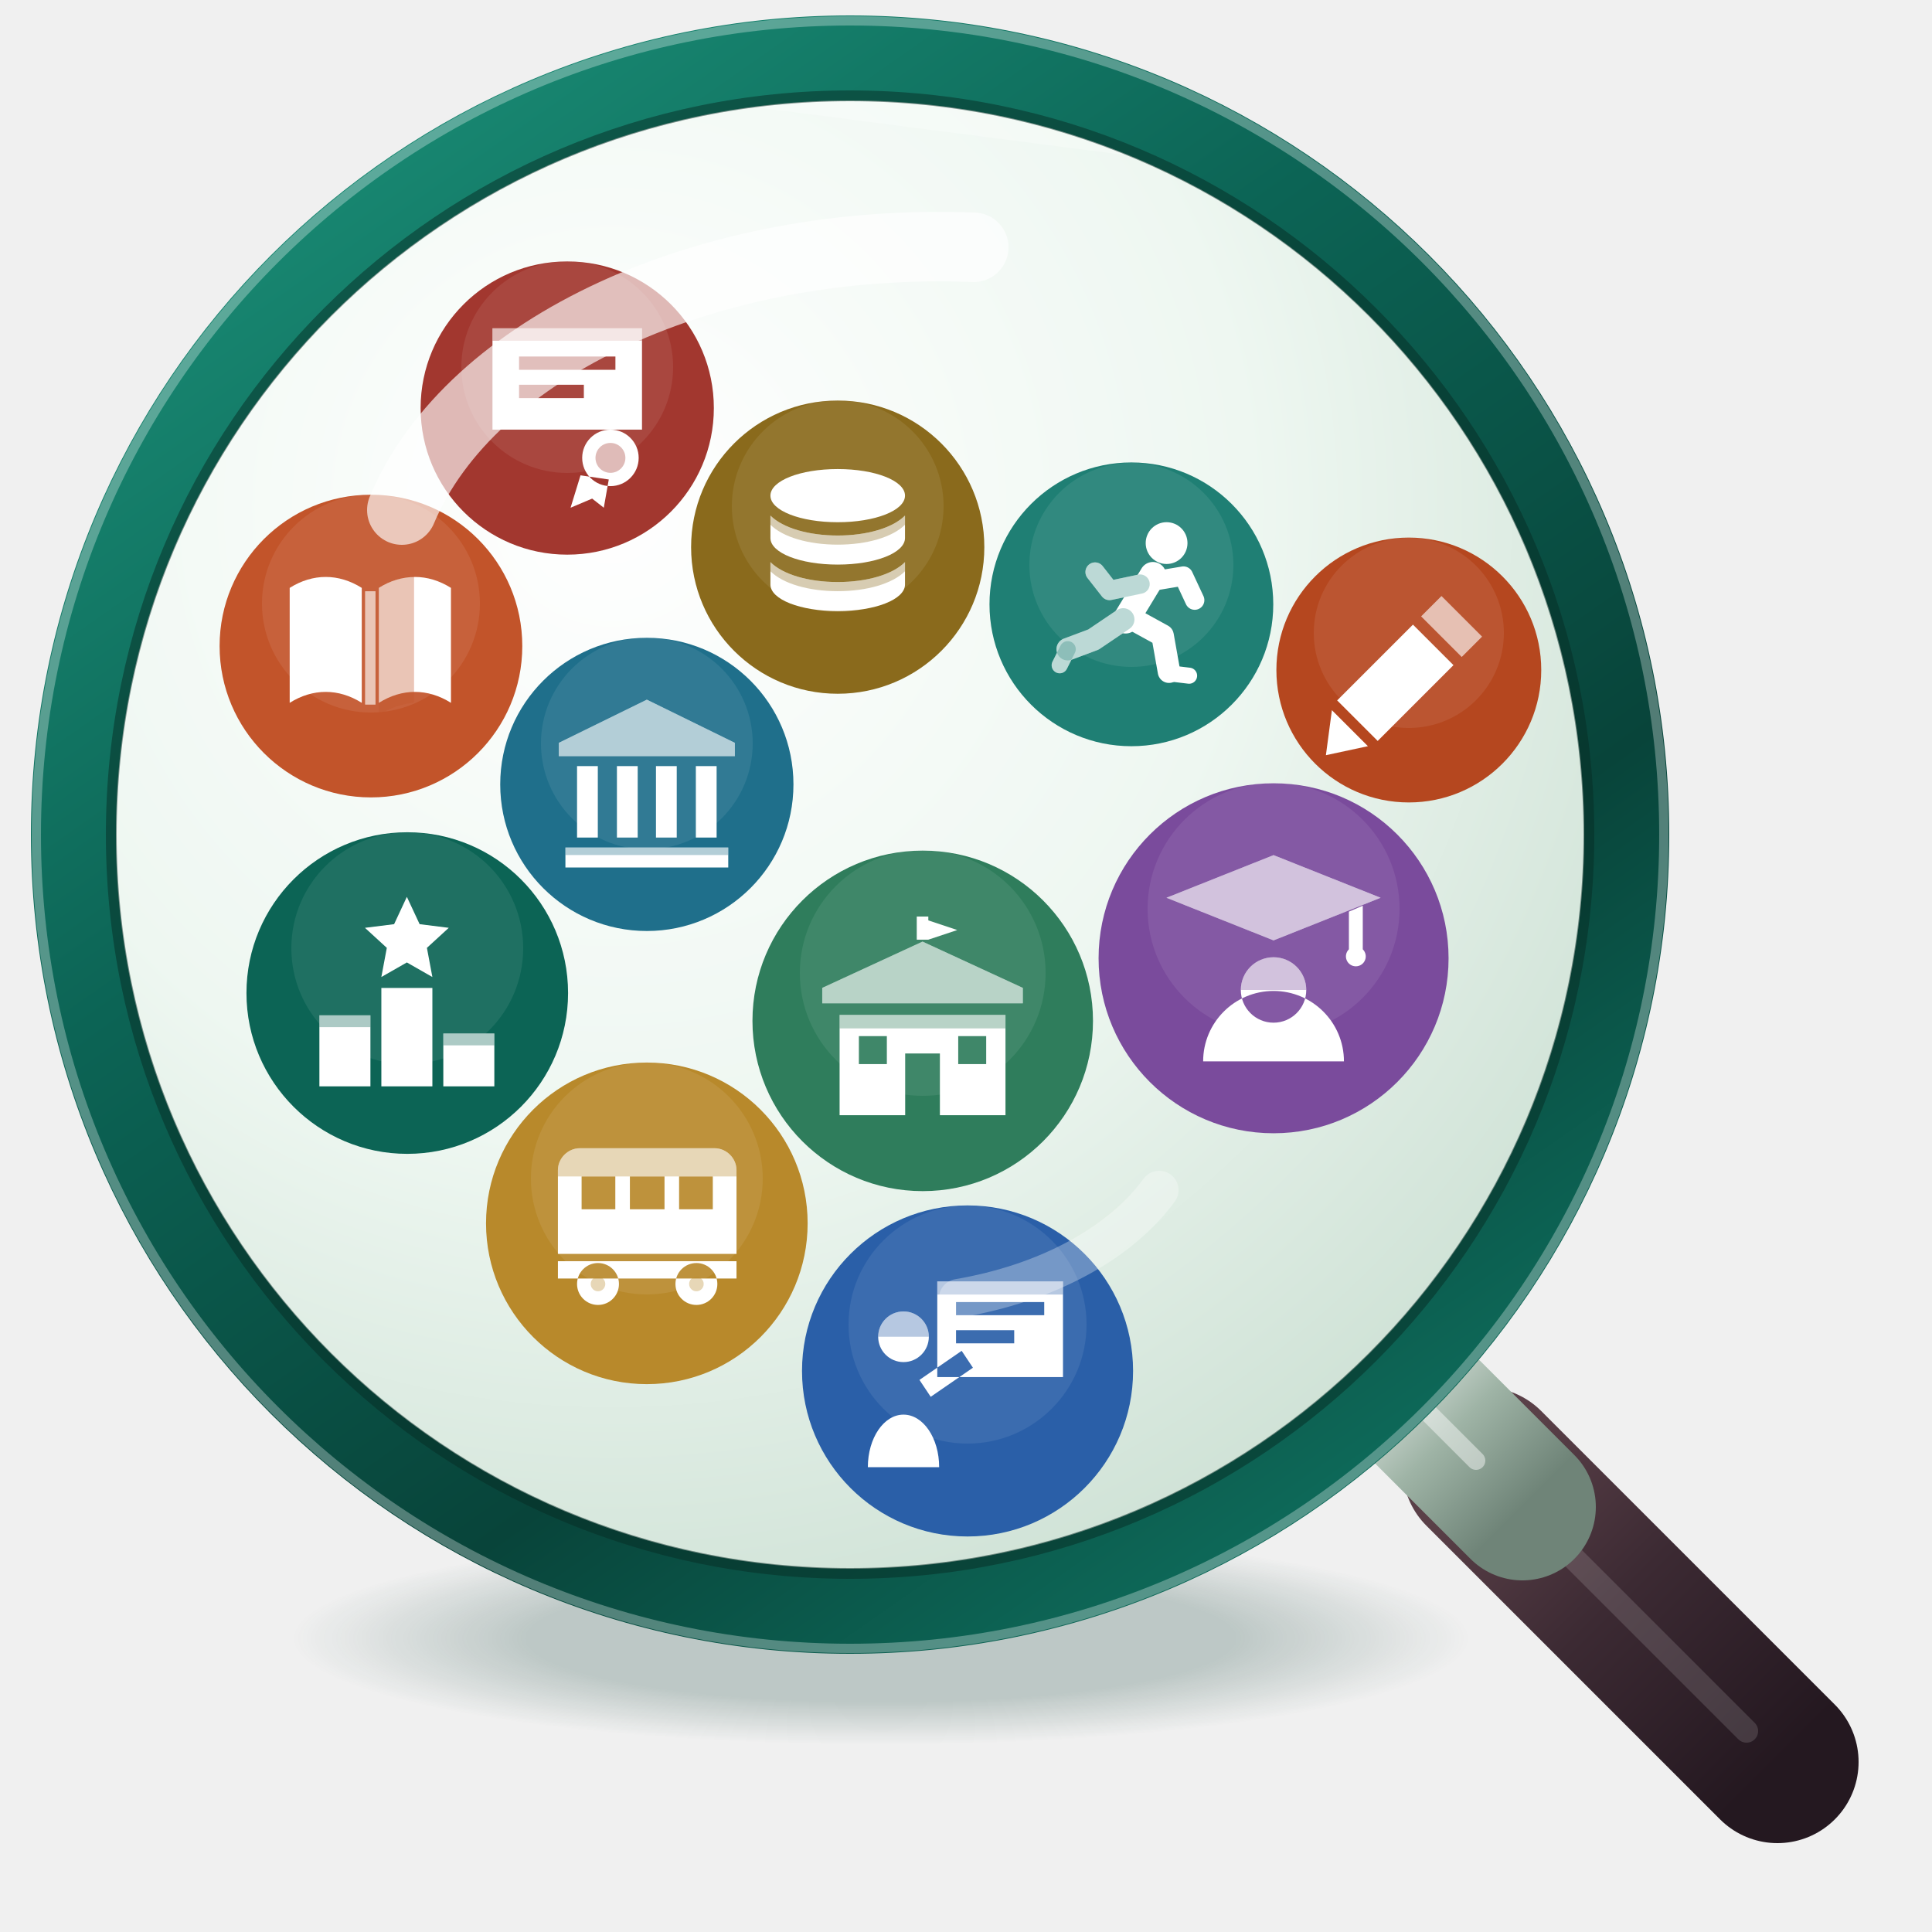
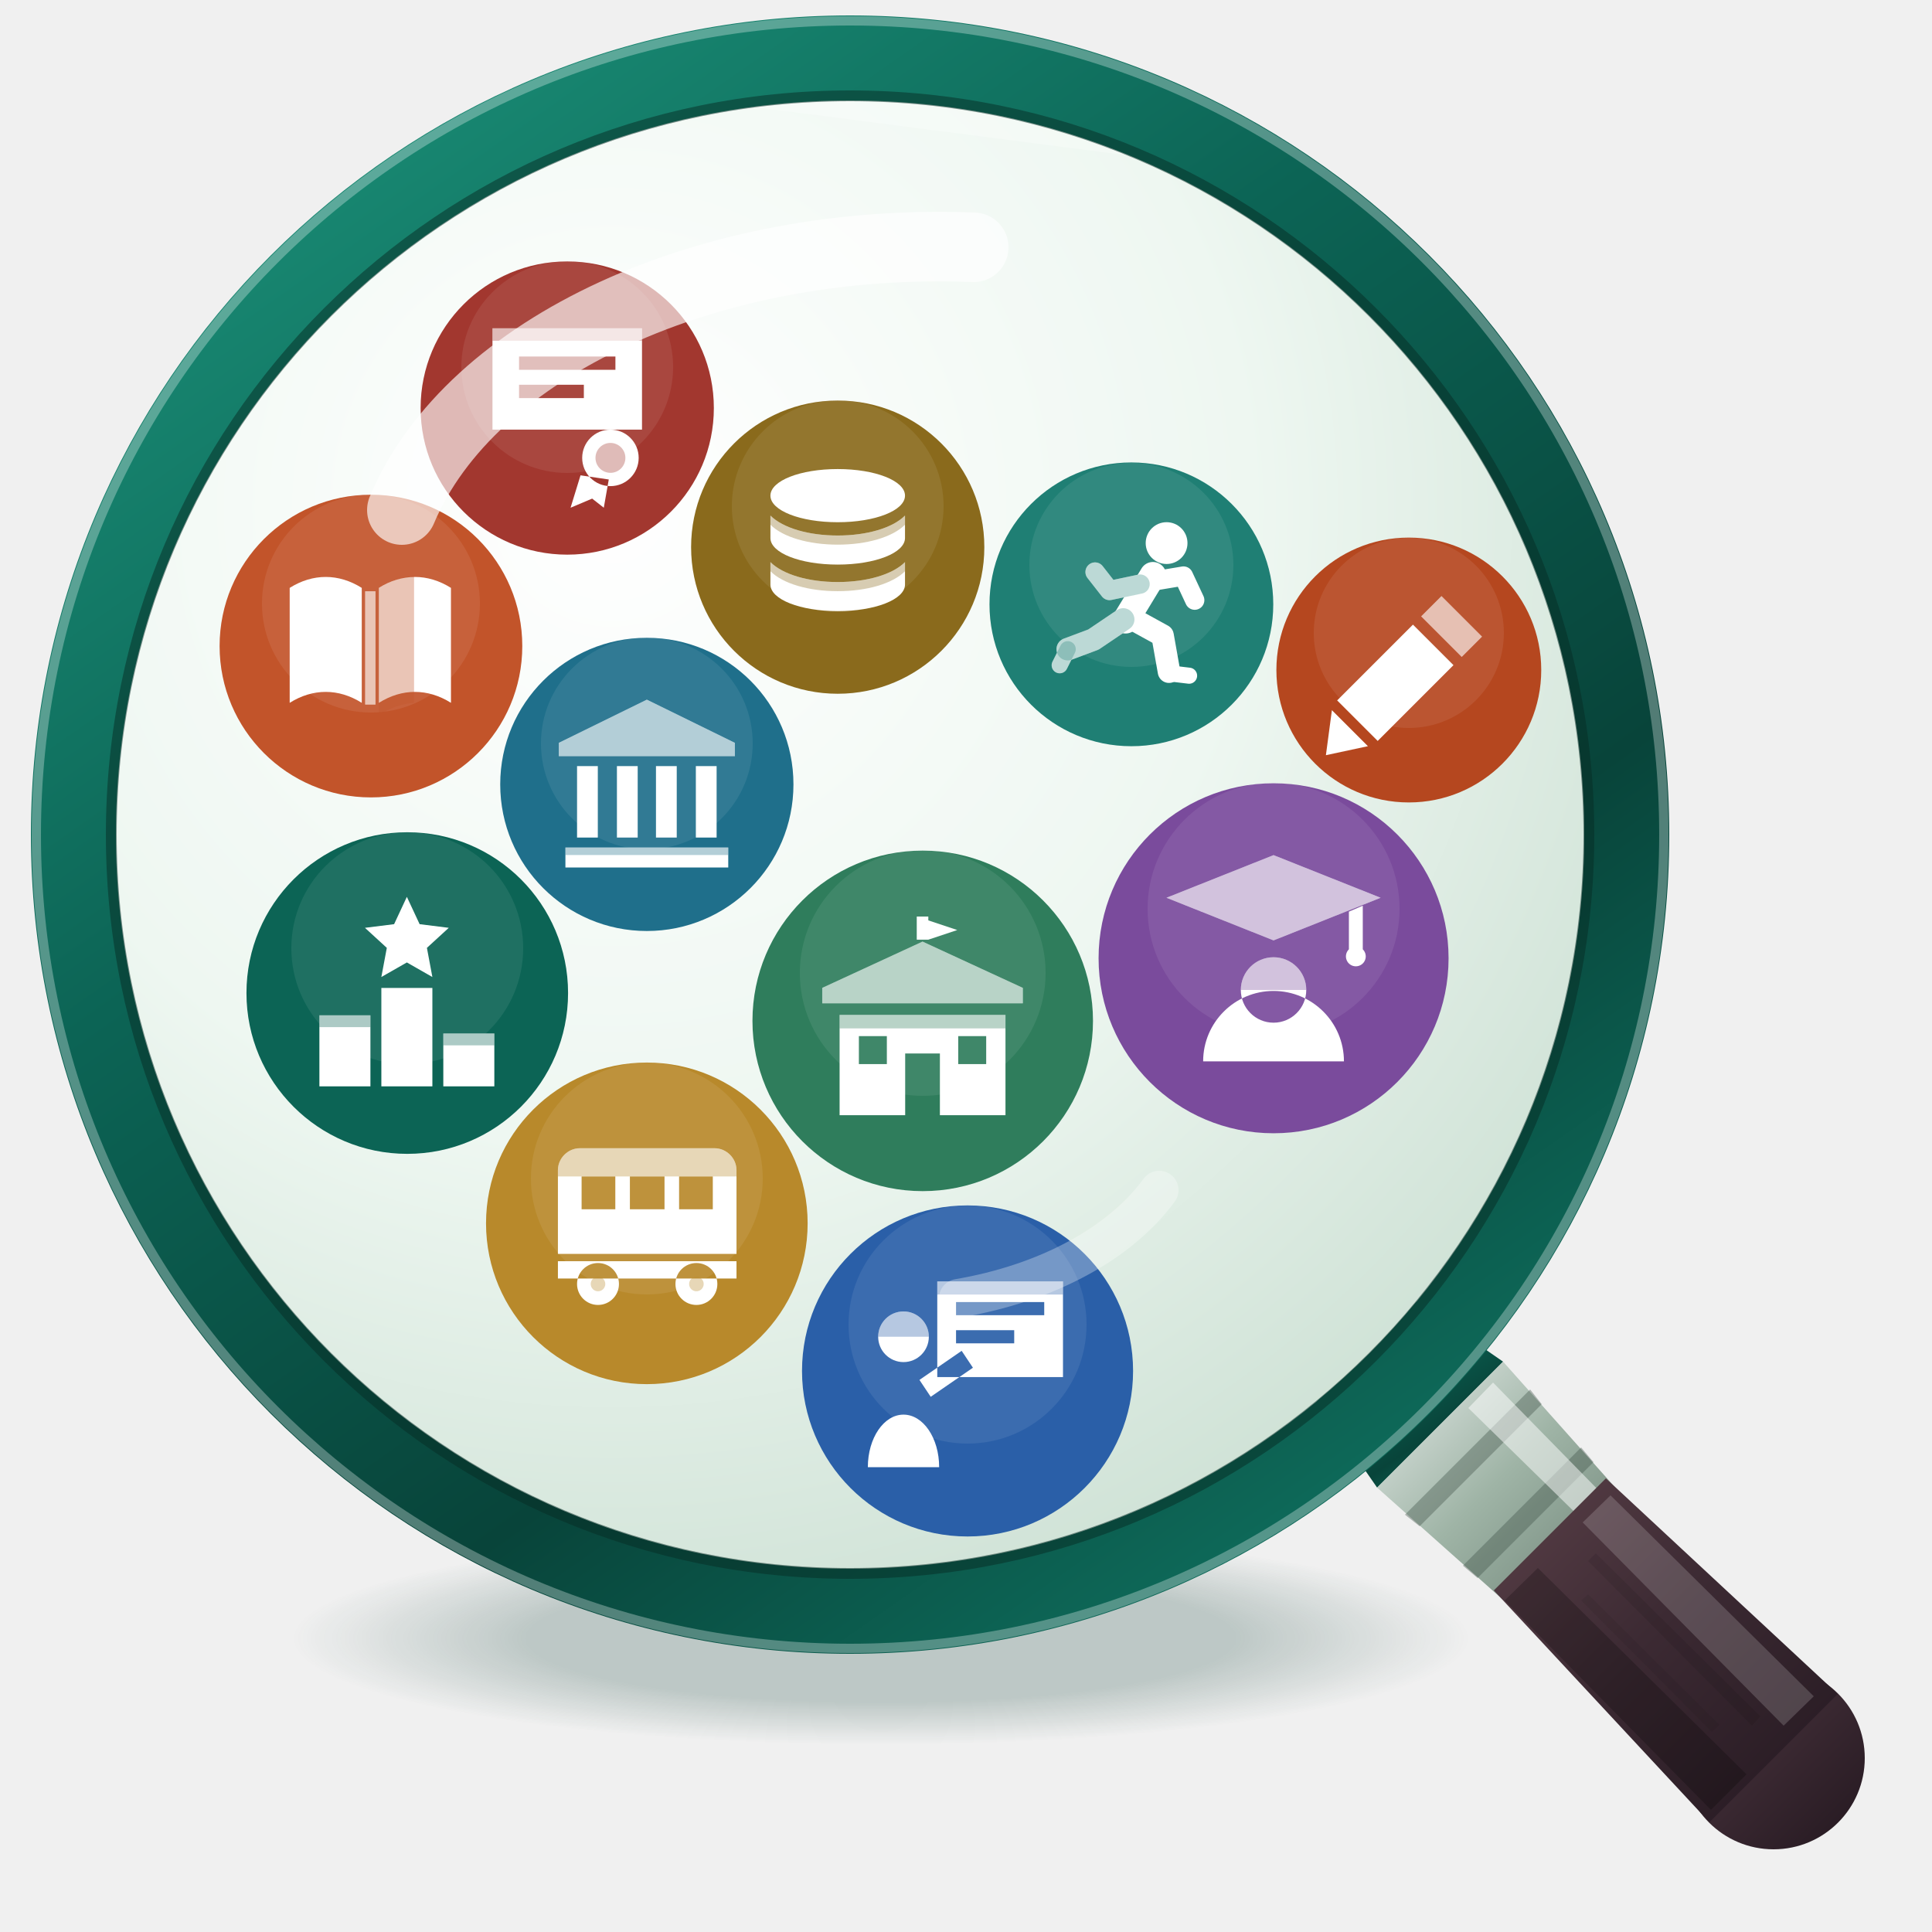
<svg xmlns="http://www.w3.org/2000/svg" viewBox="0 0 250 250" width="250" height="250" role="img" aria-label="Dubai Schools">
  <defs>
    <clipPath id="lensClip">
      <circle cx="110" cy="108" r="95" />
    </clipPath>
    <radialGradient id="glass" cx="34%" cy="28%" r="78%">
      <stop offset="0" stop-color="#ffffff" />
      <stop offset="0.55" stop-color="#eef7f1" />
      <stop offset="1" stop-color="#cfe2d6" />
    </radialGradient>
    <linearGradient id="ringMetal" x1="0.15" y1="0" x2="0.85" y2="1">
      <stop offset="0" stop-color="#1a8d76" />
      <stop offset="0.35" stop-color="#0c6455" />
      <stop offset="0.7" stop-color="#08443a" />
      <stop offset="1" stop-color="#0f7361" />
    </linearGradient>
    <linearGradient id="handleWood" x1="0" y1="0" x2="1" y2="1">
      <stop offset="0" stop-color="#5a4048" />
      <stop offset="0.45" stop-color="#3c2a33" />
      <stop offset="1" stop-color="#241820" />
    </linearGradient>
    <linearGradient id="ferrule" x1="0" y1="0" x2="1" y2="1">
      <stop offset="0" stop-color="#e6ecea" />
      <stop offset="0.5" stop-color="#9fb4a6" />
      <stop offset="1" stop-color="#6f8478" />
    </linearGradient>
    <radialGradient id="drop" cx="50%" cy="50%" r="50%">
      <stop offset="0.6" stop-color="#0b3b31" stop-opacity=".22" />
      <stop offset="1" stop-color="#0b3b31" stop-opacity="0" />
    </radialGradient>
  </defs>
  <ellipse cx="114" cy="212" rx="76.32" ry="13.78" fill="url(#drop)" />
-   <path d="M192 190 L230 228" stroke="url(#handleWood)" stroke-width="21" stroke-linecap="round" fill="none" />
-   <path d="M199 197 L226 224" stroke="#ffffff" stroke-width="3" stroke-linecap="round" fill="none" opacity=".14" />
-   <path d="M178 176 L197 195" stroke="url(#ferrule)" stroke-width="19" stroke-linecap="round" fill="none" />
-   <path d="M183 181 L191 189" stroke="#ffffff" stroke-width="2.4" stroke-linecap="round" fill="none" opacity=".45" />
+   <path d="M170.1 180.8 L178.2 192.5 L194.5 176.2 L182.8 168.1 Z" fill="url(#ringMetal)" />
+   <path d="M178.2 192.5 L194.7 207.2 L209.2 192.7 L194.5 176.2 Z" fill="url(#ferrule)" />
+   <path d="M181.8 196.0 L183.7 197.5 L199.5 181.7 L198.0 179.8 Z" fill="#3f5148" opacity=".38" />
+   <path d="M189.3 202.6 L191.2 204.2 L206.2 189.2 L204.6 187.3 Z" fill="#3f5148" opacity=".38" />
+   <path d="M190.0 182.2 L204.3 196.2 L207.2 193.2 L193.2 178.9 Z" fill="#ffffff" opacity=".5" />
+   <circle cx="229.5" cy="227.5" r="11.8" fill="url(#handleWood)" />
+   <path d="M193.3 205.8 L221.2 235.8 L237.8 219.2 L207.8 191.3 Z" fill="url(#handleWood)" />
+   <path d="M204.8 197.0 L230.8 223.3 L234.7 219.5 L208.4 193.5 Z" fill="#ffffff" opacity=".17" />
+   <path d="M194.7 207.1 L221.4 234.2 L226.0 229.6 L199.0 202.9 Z" fill="#000000" opacity=".22" />
+   <path d="M205.5 202.0 L226.7 223.3 L227.8 222.1 L206.5 201.0 Z" fill="#000000" opacity=".09" />
+   <path d="M204.6 207.1 L221.5 224.1 L222.5 223.2 L205.5 206.3 Z" fill="#000000" opacity=".07" />
  <circle cx="110" cy="108" r="95" fill="url(#glass)" />
  <g clip-path="url(#lensClip)">
    <g class="bub" style="--i:0">
      <circle cx="164.8" cy="124.0" r="22.644" fill="#7a4b9c" />
      <circle cx="164.8" cy="117.6" r="16.3" fill="#fff" opacity=".08" />
      <g transform="translate(149.4 108.6) scale(1.283)">
        <path d="M12 1.6 22.8 5.9 12 10.2 1.2 5.9zM21 6.7v4.4a1 1 0 1 1-1.4 0V7.3zM12 11.9a3.3 3.3 0 1 0 0 6.6 3.3 3.3 0 0 0 0-6.6zM4.9 22.4a7.1 7.1 0 0 1 14.2 0z" fill="#fff" fill-rule="evenodd" />
        <path d="M12 1.6 22.8 5.9 12 10.2 1.2 5.9z M12 11.9a3.3 3.3 0 0 0-3.3 3.3h6.6A3.3 3.3 0 0 0 12 11.9z" fill="#7a4b9c" fill-rule="evenodd" opacity=".34" />
      </g>
    </g>
    <g class="bub" style="--i:1">
      <circle cx="119.4" cy="132.1" r="22.032" fill="#2f7d5c" />
      <circle cx="119.4" cy="125.9" r="15.9" fill="#fff" opacity=".08" />
      <g transform="translate(104.4 117.1) scale(1.248)">
        <path d="M11.4 1.2h1.2v2.4h-1.2z M12.6 1.6l3 1-3 1zM12 3.8 22.4 8.6v1.6H1.6V8.6zM3.4 11.4h17.2V21.8H3.4zM10.2 15.4h3.6v6.4h-3.6zM5.4 13.6h2.9v2.9H5.4z M15.7 13.6h2.9v2.9h-2.9z" fill="#fff" fill-rule="evenodd" />
        <path d="M12 3.8 22.4 8.6v1.6H1.6V8.6z M3.4 11.4h17.2v1.4H3.4z" fill="#2f7d5c" fill-rule="evenodd" opacity=".34" />
      </g>
    </g>
    <g class="bub" style="--i:2">
      <circle cx="125.2" cy="177.4" r="21.42" fill="#2a5fa8" />
      <circle cx="125.2" cy="171.4" r="15.4" fill="#fff" opacity=".08" />
      <g transform="translate(110.6 162.9) scale(1.214)">
        <path d="M8.8 2.4h13.4v10.2H8.8z M10.8 4.6h9.4V6h-9.4z M10.8 7.6h6.2V9h-6.2zM5.2 5.6a2.7 2.7 0 1 0 0 5.4 2.7 2.7 0 0 0 0-5.4zM1.4 22.2c0-3.1 1.7-5.6 3.8-5.6s3.8 2.5 3.8 5.6zM6.9 12.9 11.4 9.8l1.2 1.8-4.5 3.1z" fill="#fff" fill-rule="evenodd" />
        <path d="M8.8 2.4h13.4v1.4H8.8z M5.2 5.6a2.7 2.7 0 0 0-2.7 2.7h5.4a2.7 2.7 0 0 0-2.7-2.7z" fill="#2a5fa8" fill-rule="evenodd" opacity=".34" />
      </g>
    </g>
    <g class="bub" style="--i:3">
      <circle cx="83.7" cy="158.3" r="20.808" fill="#b8892b" />
      <circle cx="83.7" cy="152.5" r="15.0" fill="#fff" opacity=".08" />
      <g transform="translate(69.6 144.1) scale(1.179)">
        <path d="M2.2 6.2c0-1.3 1.1-2.4 2.4-2.4h14.8c1.3 0 2.4 1.1 2.4 2.4v9.2H2.2zM4.8 6.9h3.7v3.6H4.8z M10.1 6.9h3.8v3.6h-3.8z M15.5 6.9h3.7v3.6h-3.7zM2.2 16.2h19.6v1.9H2.2zM6.6 16.4a2.3 2.3 0 1 0 0 4.6 2.3 2.3 0 0 0 0-4.6zM17.4 16.4a2.3 2.3 0 1 0 0 4.6 2.3 2.3 0 0 0 0-4.6z" fill="#fff" fill-rule="evenodd" />
        <path d="M2.2 6.2c0-1.3 1.1-2.4 2.4-2.4h14.8c1.3 0 2.4 1.1 2.4 2.4v.7H2.2z M6.6 17.9a.8.8 0 1 0 0 1.6.8.8 0 0 0 0-1.6z M17.4 17.9a.8.8 0 1 0 0 1.6.8.8 0 0 0 0-1.6z" fill="#b8892b" fill-rule="evenodd" opacity=".34" />
      </g>
    </g>
    <g class="bub" style="--i:4">
      <circle cx="52.7" cy="128.5" r="20.808" fill="#0c6455" />
      <circle cx="52.7" cy="122.7" r="15.0" fill="#fff" opacity=".08" />
      <g transform="translate(38.5 114.4) scale(1.179)">
        <path d="M12 1.4l1.4 3 3.2.4-2.4 2.2.6 3.2-2.8-1.6-2.8 1.6.6-3.2L7.4 4.8l3.2-.4zM9.2 11.4h5.6v10.8H9.2zM2.4 14.4H8v7.8H2.4zM16 16.4h5.6v5.8H16z" fill="#fff" fill-rule="evenodd" />
        <path d="M2.4 14.4H8v1.3H2.4z M16 16.4h5.6v1.3H16z" fill="#0c6455" fill-rule="evenodd" opacity=".34" />
      </g>
    </g>
    <g class="bub" style="--i:5">
      <circle cx="48.0" cy="83.6" r="19.584" fill="#c2542a" />
      <circle cx="48.0" cy="78.1" r="14.1" fill="#fff" opacity=".08" />
      <g transform="translate(34.6 70.3) scale(1.110)">
        <path d="M2.6 5.2c2.7-1.7 5.7-1.7 8.4 0v13.4c-2.7-1.7-5.7-1.7-8.4 0zM13 5.2c2.7-1.7 5.7-1.7 8.4 0v13.4c-2.7-1.7-5.7-1.7-8.4 0zM11.4 5.6h1.2v13.2h-1.2z" fill="#fff" fill-rule="evenodd" />
        <path d="M11.4 5.6h1.2v13.2h-1.2z M13 5.2c1.3-.8 2.7-1.3 4.1-1.4v14.8c-1.4.1-2.8.6-4.1 1.4z" fill="#c2542a" fill-rule="evenodd" opacity=".34" />
      </g>
    </g>
    <g class="bub" style="--i:6">
      <circle cx="83.7" cy="101.5" r="18.972" fill="#1f6f8b" />
      <circle cx="83.7" cy="96.2" r="13.7" fill="#fff" opacity=".08" />
      <g transform="translate(70.8 88.6) scale(1.075)">
        <path d="M12 1.8 22.6 7v1.6H1.4V7zM3.6 9.8h2.5v8.6H3.6z M8.4 9.8h2.5v8.6H8.4z M13.1 9.8h2.5v8.6h-2.5z M17.9 9.8h2.5v8.6h-2.5zM2.2 19.6h19.6v2.4H2.2z" fill="#fff" fill-rule="evenodd" />
        <path d="M12 1.8 22.6 7v1.6H1.4V7z M2.2 19.6h19.6v.9H2.2z" fill="#1f6f8b" fill-rule="evenodd" opacity=".34" />
      </g>
    </g>
    <g class="bub" style="--i:7">
      <circle cx="73.4" cy="52.8" r="18.972" fill="#a2372f" />
      <circle cx="73.4" cy="47.5" r="13.7" fill="#fff" opacity=".08" />
      <g transform="translate(60.5 39.9) scale(1.075)">
        <path d="M3 2.4h18v12.2H3z M6.2 5.8h11.6v1.6H6.2z M6.2 9.2h7.8v1.6H6.2zM17.2 14.6a3.4 3.4 0 1 0 0 6.8 3.4 3.4 0 0 0 0-6.8zM13.6 20.1 12.4 24l2.6-1.1 1.4 1.1.6-3.4z" fill="#fff" fill-rule="evenodd" />
        <path d="M3 2.4h18v1.5H3z M17.2 16.2a1.8 1.8 0 1 0 0 3.6 1.8 1.8 0 0 0 0-3.6z" fill="#a2372f" fill-rule="evenodd" opacity=".34" />
      </g>
    </g>
    <g class="bub" style="--i:8">
      <circle cx="108.4" cy="70.8" r="18.972" fill="#8a6a1c" />
      <circle cx="108.4" cy="65.5" r="13.7" fill="#fff" opacity=".08" />
      <g transform="translate(95.5 57.9) scale(1.075)">
        <path d="M12 2.6c4.5 0 8.1 1.4 8.1 3.2S16.5 9 12 9 3.9 7.6 3.9 5.8 7.5 2.6 12 2.6zM3.9 8.2C5.4 9.7 8.5 10.6 12 10.6s6.6-.9 8.1-2.4v2.7c0 1.8-3.6 3.2-8.1 3.2s-8.1-1.4-8.1-3.2zM3.9 13.8c1.5 1.5 4.6 2.4 8.1 2.4s6.6-.9 8.1-2.4v2.7c0 1.8-3.6 3.2-8.1 3.2s-8.1-1.4-8.1-3.2z" fill="#fff" fill-rule="evenodd" />
        <path d="M3.9 8.2C5.4 9.7 8.5 10.6 12 10.6s6.6-.9 8.1-2.4v1.1c-1.5 1.5-4.6 2.4-8.1 2.4s-6.6-.9-8.1-2.4z M3.9 13.8c1.5 1.5 4.6 2.4 8.1 2.4s6.6-.9 8.1-2.4v1.1c-1.5 1.5-4.6 2.4-8.1 2.4s-6.6-.9-8.1-2.4z" fill="#8a6a1c" fill-rule="evenodd" opacity=".34" />
      </g>
    </g>
    <g class="bub" style="--i:9">
      <circle cx="146.4" cy="78.2" r="18.36" fill="#1f7f74" />
      <circle cx="146.4" cy="73.1" r="13.2" fill="#fff" opacity=".08" />
      <g transform="translate(133.9 65.7) scale(1.040)">
        <path d="M16.4 1.8a2.6 2.6 0 1 0 0 5.2 2.6 2.6 0 0 0 0-5.2z" fill="#fff" fill-rule="evenodd" />
        <path d="M14.7 8.4 11.3 14" fill="none" stroke="#fff" stroke-width="3.3" stroke-linecap="round" stroke-linejoin="round" />
        <path d="M13.1 9.5 9.3 10.3 7.5 8" fill="none" stroke="#fff" stroke-width="2.4" stroke-linecap="round" stroke-linejoin="round" />
        <path d="M11.0 13.9 7.3 16.4 4.1 17.6" fill="none" stroke="#fff" stroke-width="2.8" stroke-linecap="round" stroke-linejoin="round" />
        <path d="M14.9 9.1 18.5 8.5 19.9 11.5" fill="none" stroke="#fff" stroke-width="2.4" stroke-linecap="round" stroke-linejoin="round" />
        <path d="M11.9 13.7 15.9 15.9 16.7 20.4" fill="none" stroke="#fff" stroke-width="2.8" stroke-linecap="round" stroke-linejoin="round" />
        <path d="M16.7 20.6 19.2 20.9" fill="none" stroke="#fff" stroke-width="2" stroke-linecap="round" stroke-linejoin="round" />
        <path d="M4.1 17.6 3.1 19.6" fill="none" stroke="#fff" stroke-width="2" stroke-linecap="round" stroke-linejoin="round" />
        <path d="M13.1 9.5 9.3 10.3 7.5 8" fill="none" stroke="#1f7f74" stroke-width="2.4" stroke-linecap="round" stroke-linejoin="round" opacity=".3" />
        <path d="M11.0 13.9 7.3 16.4 4.1 17.6" fill="none" stroke="#1f7f74" stroke-width="2.8" stroke-linecap="round" stroke-linejoin="round" opacity=".3" />
        <path d="M4.1 17.6 3.1 19.6" fill="none" stroke="#1f7f74" stroke-width="2" stroke-linecap="round" stroke-linejoin="round" opacity=".3" />
      </g>
    </g>
    <g class="bub" style="--i:10">
      <circle cx="182.3" cy="86.7" r="17.136" fill="#b5471f" />
      <circle cx="182.3" cy="81.9" r="12.3" fill="#fff" opacity=".08" />
      <g transform="translate(170.6 75.0) scale(0.971)">
        <path d="M16.4 2.2 21.8 7.6l-2.7 2.7-5.4-5.4zM12.6 6 18 11.4 7.9 21.5 2.5 16.1zM1.8 17.4 6.6 22.2 1 23.4z" fill="#fff" fill-rule="evenodd" />
        <path d="M16.4 2.2 21.8 7.6l-2.7 2.7-5.4-5.4z" fill="#b5471f" fill-rule="evenodd" opacity=".34" />
      </g>
    </g>
    <path d="M15 90 a 95 95 0 0 1 142.5 -68.4 L 91 13 a 95 95 0 0 0 -77.9 85.5 z" fill="#ffffff" opacity=".26" />
  </g>
  <circle cx="110" cy="108" r="100.5" fill="none" stroke="url(#ringMetal)" stroke-width="11" />
  <circle cx="110" cy="108" r="95.6" fill="none" stroke="#062b24" stroke-width="1.4" opacity=".5" />
  <circle cx="110" cy="108" r="105.3" fill="none" stroke="#ffffff" stroke-width="1.2" opacity=".3" />
  <path d="M52 66 a 72 46 0 0 1 74 -34" stroke="#ffffff" stroke-width="9" stroke-linecap="round" fill="none" opacity=".65" />
  <path d="M150 154 a 40 26 0 0 1 -26 14" stroke="#ffffff" stroke-width="5" stroke-linecap="round" fill="none" opacity=".3" />
</svg>
